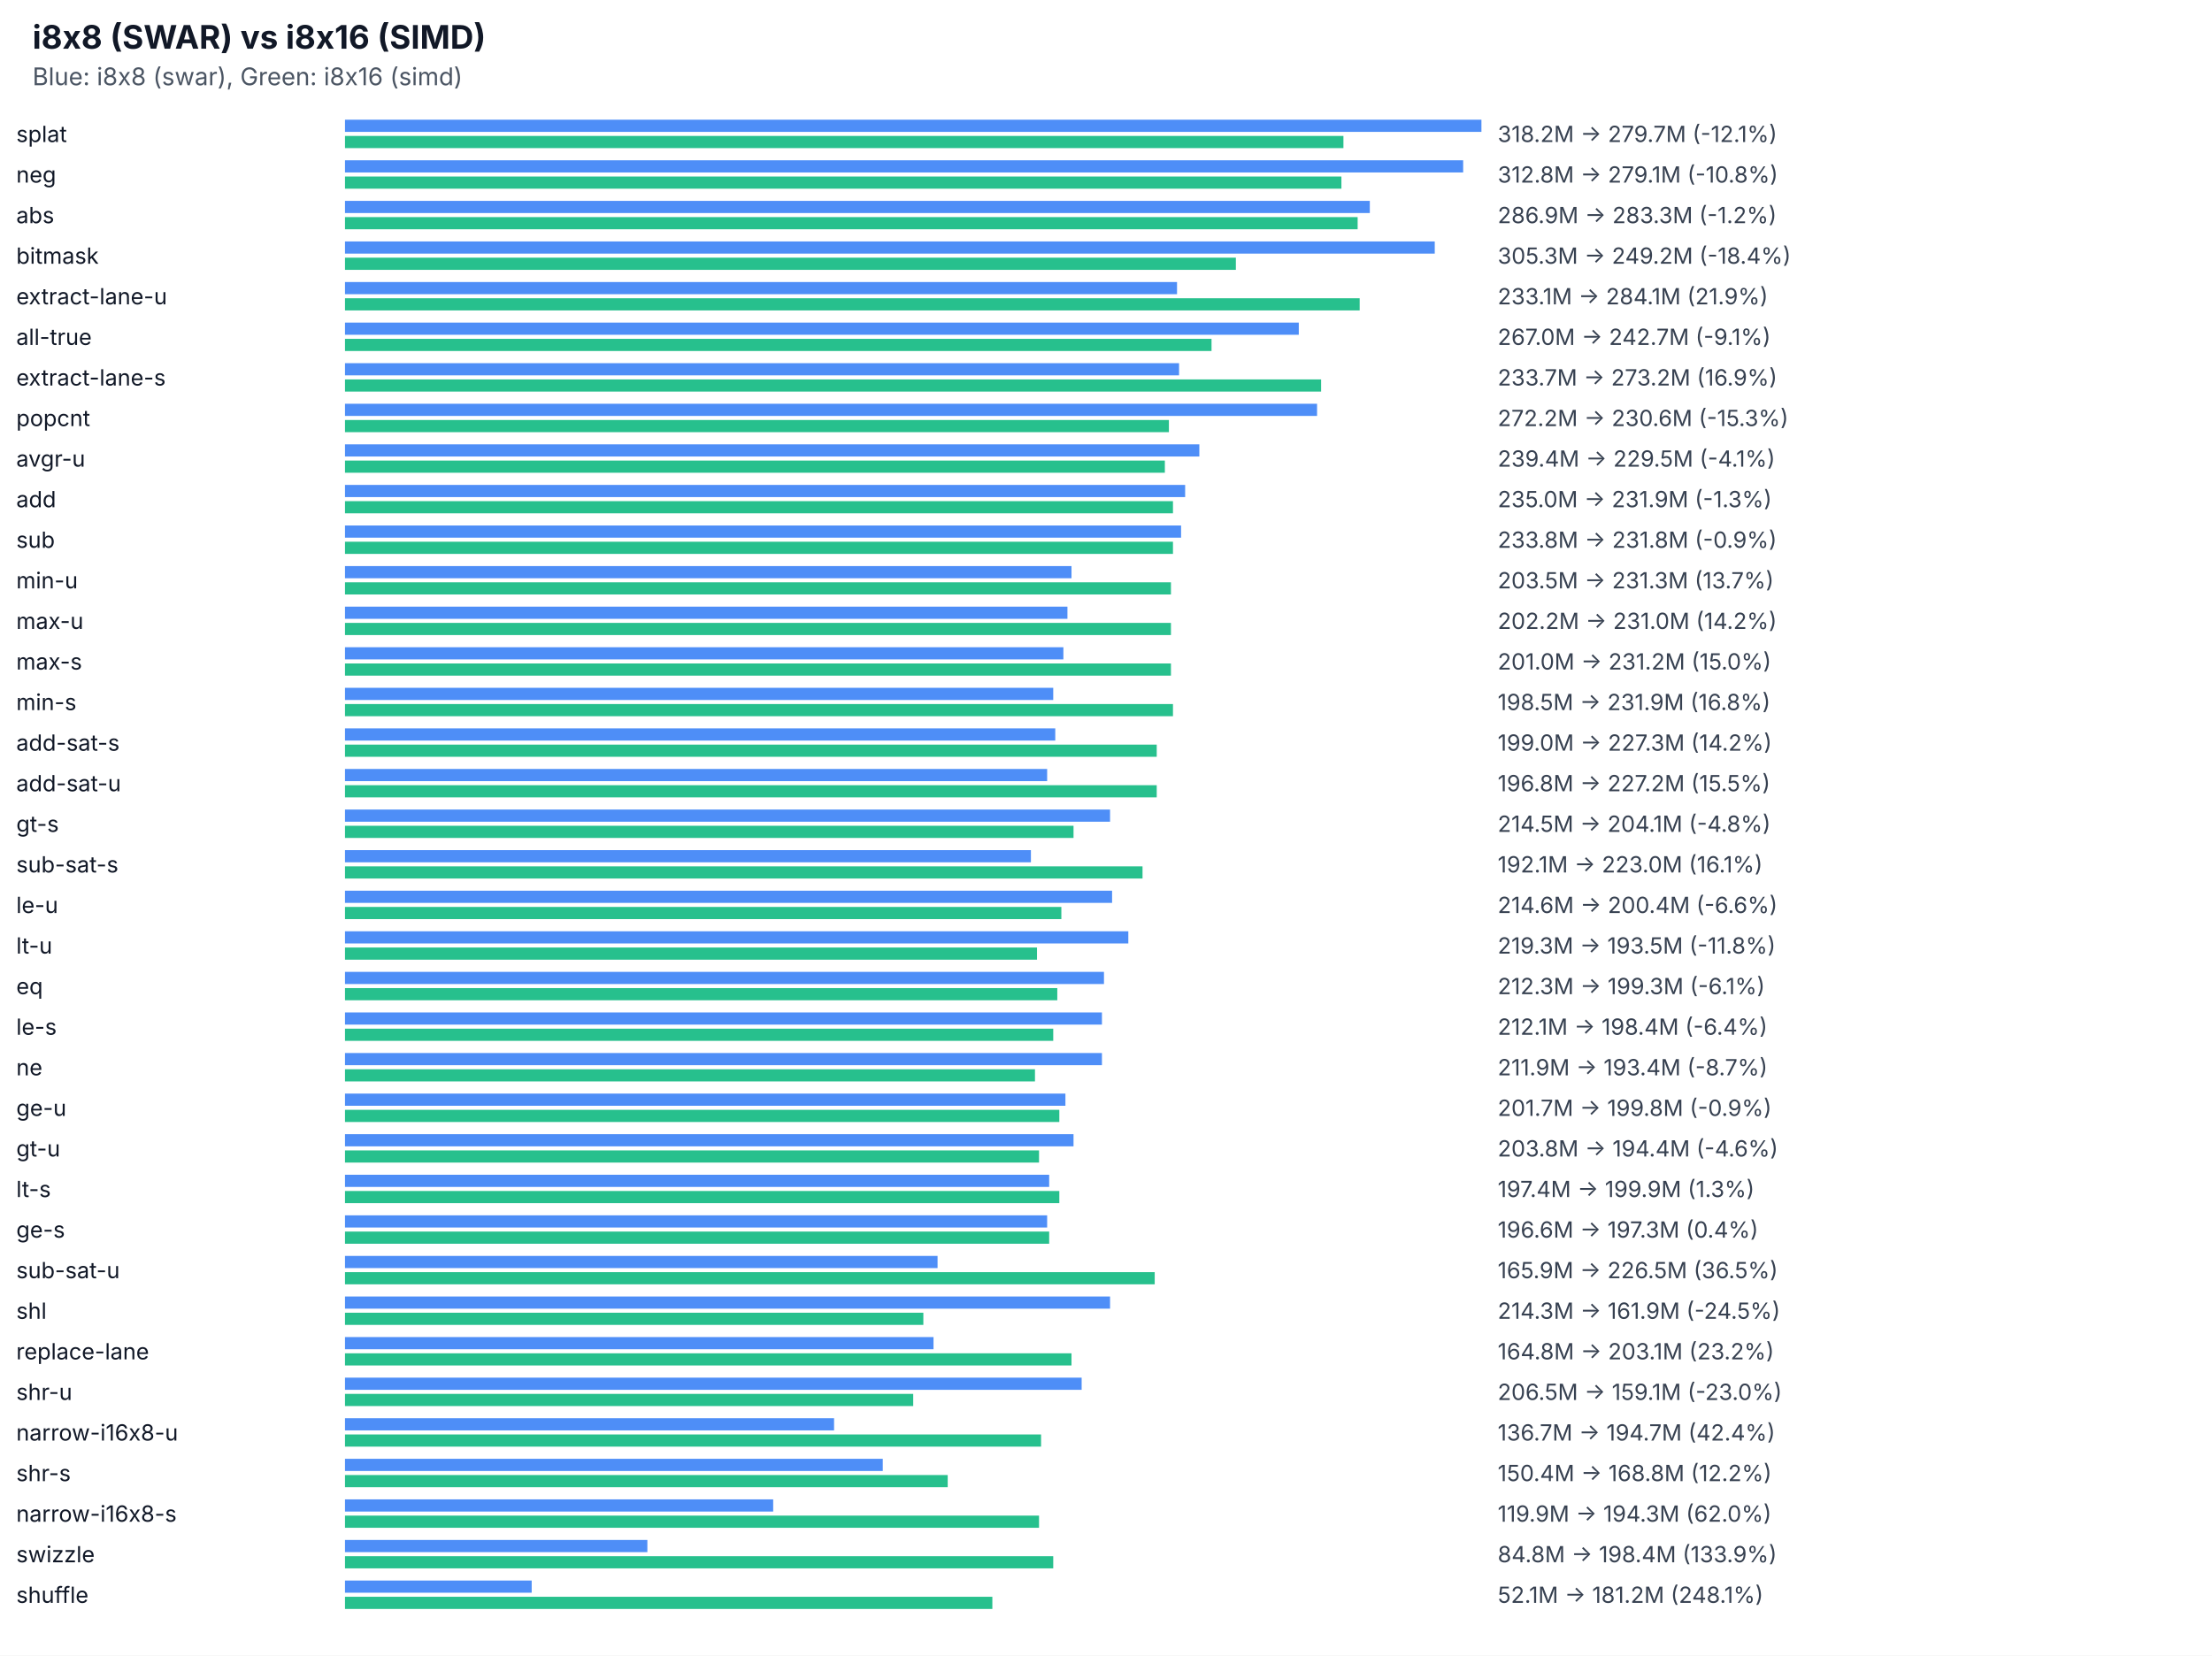
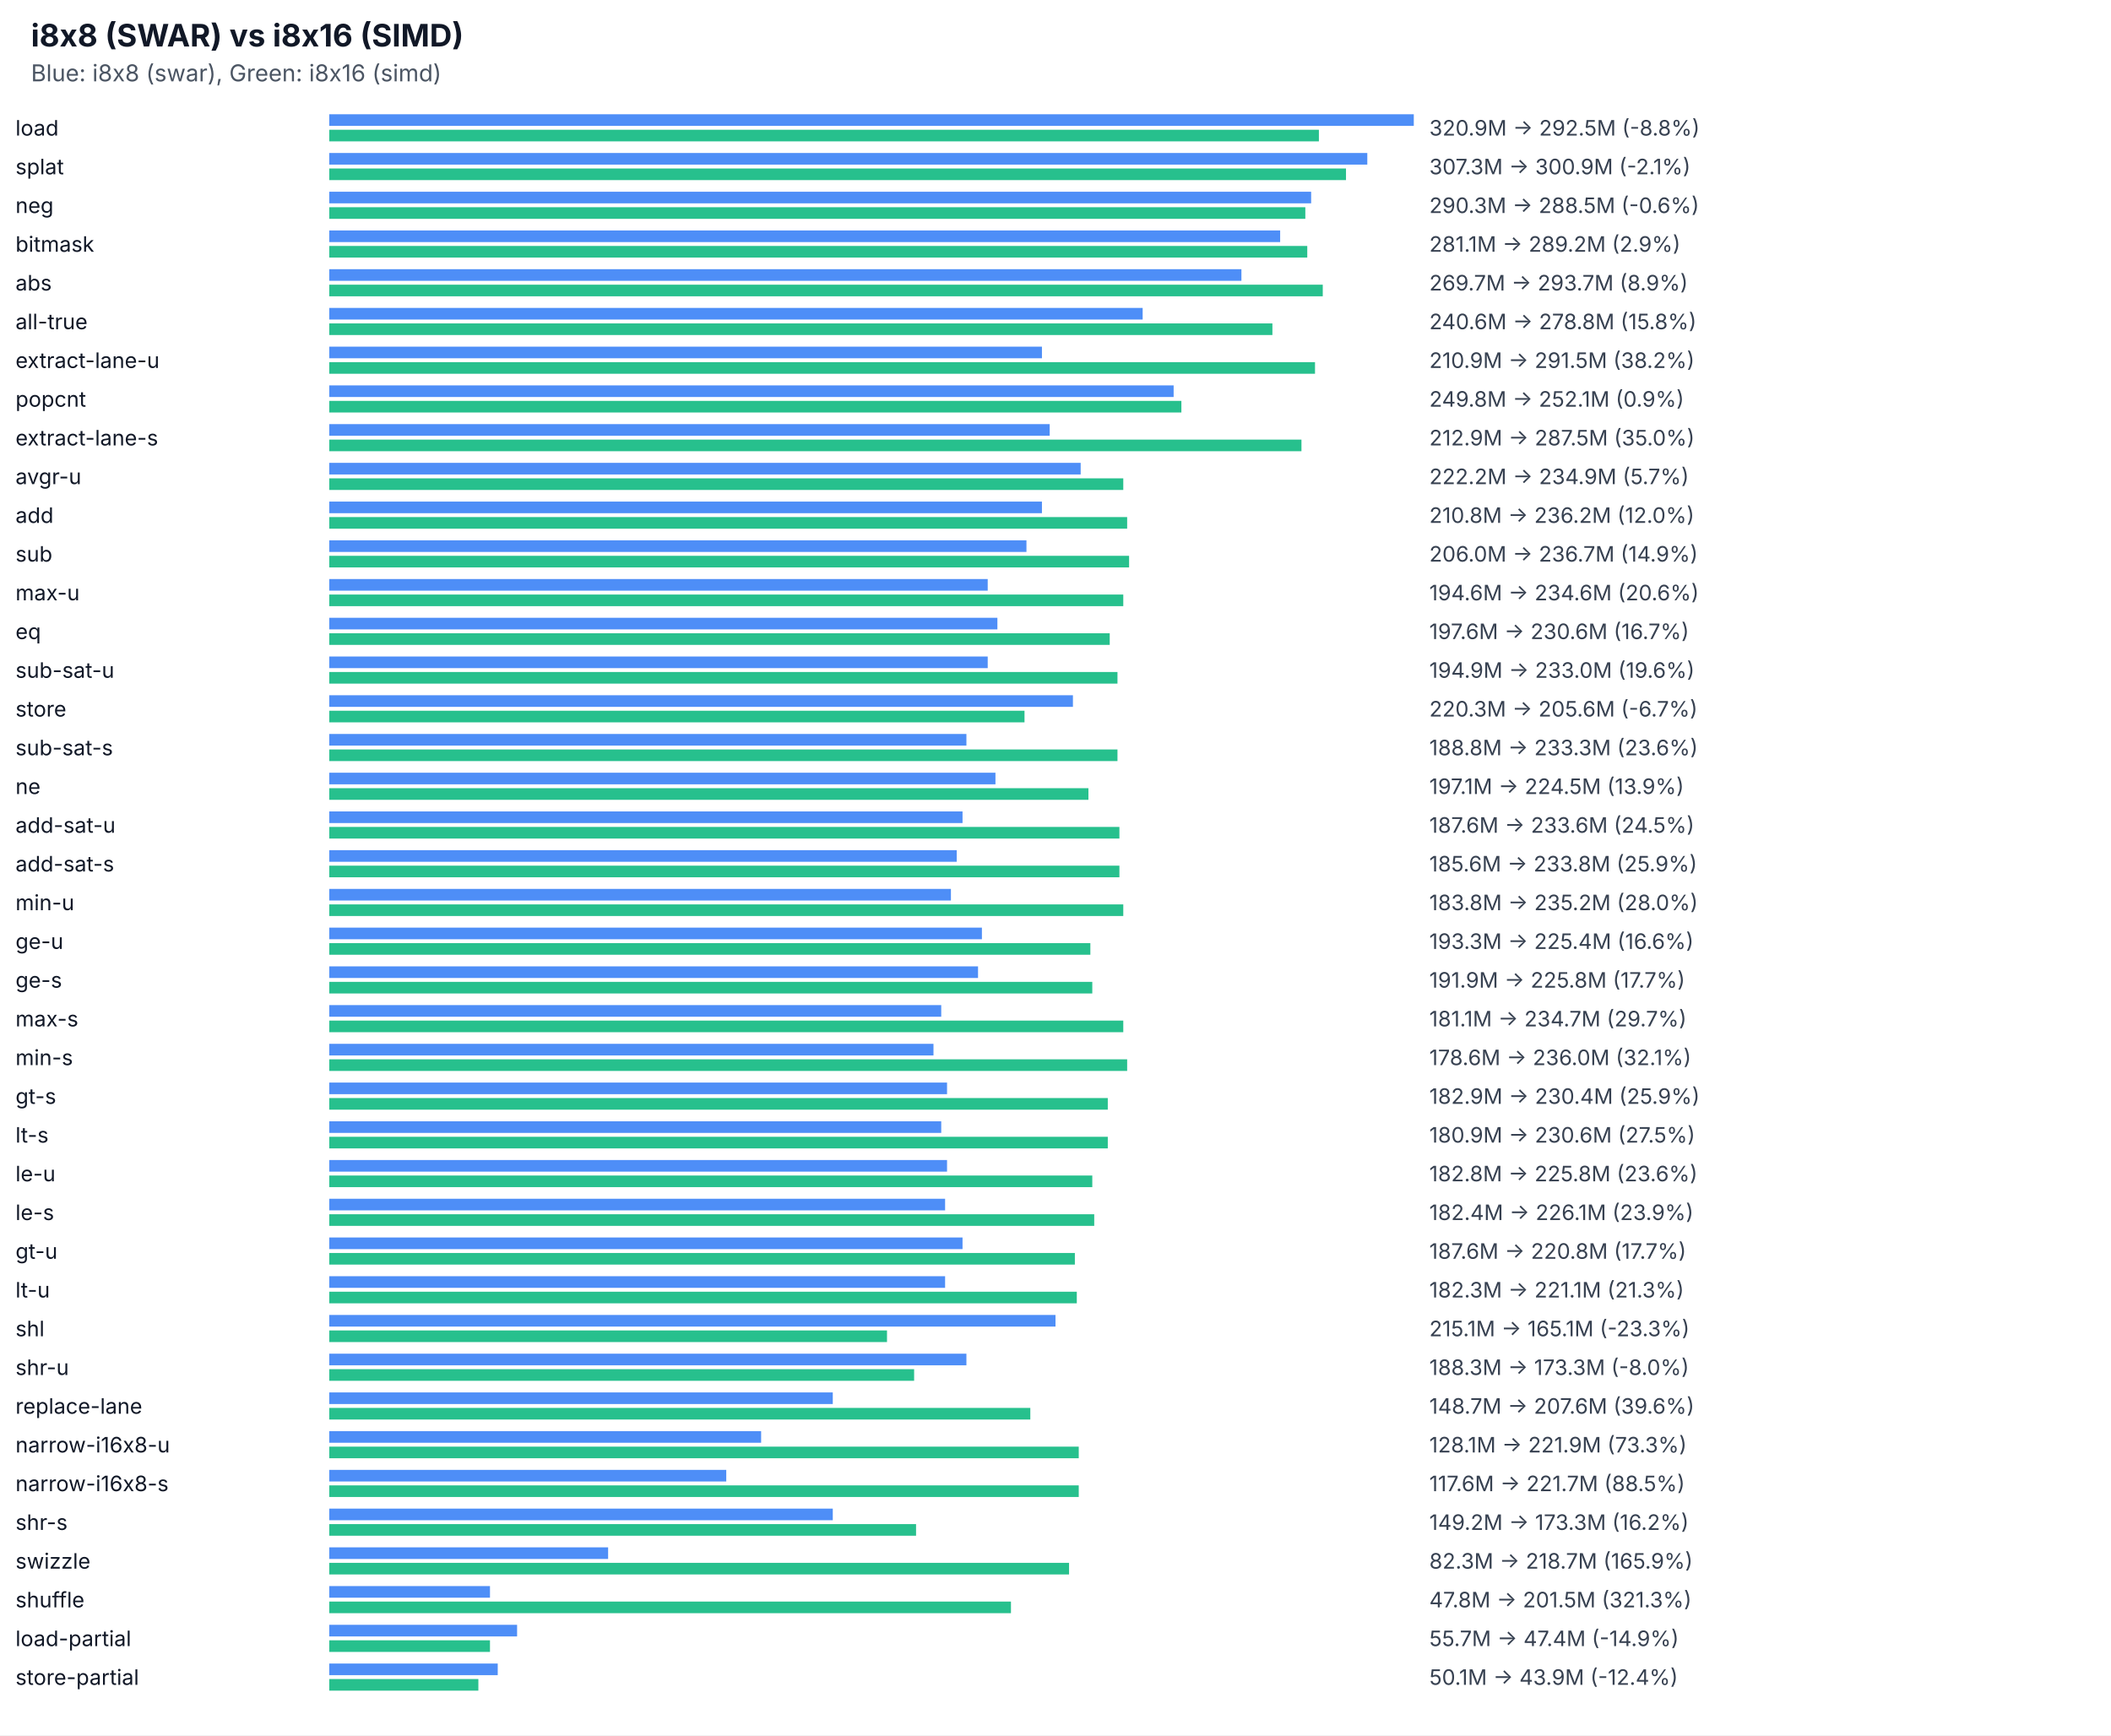
- <svg xmlns="http://www.w3.org/2000/svg" width="1090" height="816" viewBox="0 0 1090 816">
-   <rect x="0" y="0" width="1090" height="816" fill="#ffffff" />
+ <svg xmlns="http://www.w3.org/2000/svg" width="1090" height="896" viewBox="0 0 1090 896">
+   <rect x="0" y="0" width="1090" height="896" fill="#ffffff" />
  <text x="16" y="24" font-family="Inter, Arial, sans-serif" font-size="16" font-weight="700" fill="#111827">i8x8 (SWAR) vs i8x16 (SIMD)</text>
  <text x="16" y="42" font-family="Inter, Arial, sans-serif" font-size="12" fill="#4b5563">Blue: i8x8 (swar), Green: i8x16 (simd)</text>
-   <text x="8" y="70" font-family="Inter, Arial, sans-serif" font-size="11" fill="#111827">splat</text>
+   <text x="8" y="70" font-family="Inter, Arial, sans-serif" font-size="11" fill="#111827">load</text>
  <rect x="170" y="59" width="560" height="6" fill="#3b82f6" opacity="0.9" />
-   <rect x="170" y="67" width="492" height="6" fill="#10b981" opacity="0.9" />
-   <text x="738" y="70" font-family="Inter, Arial, sans-serif" font-size="11" fill="#374151">318.2M -&gt; 279.7M (-12.1%)</text>
-   <text x="8" y="90" font-family="Inter, Arial, sans-serif" font-size="11" fill="#111827">neg</text>
-   <rect x="170" y="79" width="551" height="6" fill="#3b82f6" opacity="0.9" />
-   <rect x="170" y="87" width="491" height="6" fill="#10b981" opacity="0.9" />
-   <text x="738" y="90" font-family="Inter, Arial, sans-serif" font-size="11" fill="#374151">312.8M -&gt; 279.1M (-10.8%)</text>
-   <text x="8" y="110" font-family="Inter, Arial, sans-serif" font-size="11" fill="#111827">abs</text>
-   <rect x="170" y="99" width="505" height="6" fill="#3b82f6" opacity="0.9" />
-   <rect x="170" y="107" width="499" height="6" fill="#10b981" opacity="0.9" />
-   <text x="738" y="110" font-family="Inter, Arial, sans-serif" font-size="11" fill="#374151">286.9M -&gt; 283.3M (-1.2%)</text>
+   <rect x="170" y="67" width="511" height="6" fill="#10b981" opacity="0.9" />
+   <text x="738" y="70" font-family="Inter, Arial, sans-serif" font-size="11" fill="#374151">320.9M -&gt; 292.5M (-8.8%)</text>
+   <text x="8" y="90" font-family="Inter, Arial, sans-serif" font-size="11" fill="#111827">splat</text>
+   <rect x="170" y="79" width="536" height="6" fill="#3b82f6" opacity="0.9" />
+   <rect x="170" y="87" width="525" height="6" fill="#10b981" opacity="0.9" />
+   <text x="738" y="90" font-family="Inter, Arial, sans-serif" font-size="11" fill="#374151">307.3M -&gt; 300.9M (-2.1%)</text>
+   <text x="8" y="110" font-family="Inter, Arial, sans-serif" font-size="11" fill="#111827">neg</text>
+   <rect x="170" y="99" width="507" height="6" fill="#3b82f6" opacity="0.9" />
+   <rect x="170" y="107" width="504" height="6" fill="#10b981" opacity="0.9" />
+   <text x="738" y="110" font-family="Inter, Arial, sans-serif" font-size="11" fill="#374151">290.3M -&gt; 288.5M (-0.6%)</text>
  <text x="8" y="130" font-family="Inter, Arial, sans-serif" font-size="11" fill="#111827">bitmask</text>
-   <rect x="170" y="119" width="537" height="6" fill="#3b82f6" opacity="0.9" />
-   <rect x="170" y="127" width="439" height="6" fill="#10b981" opacity="0.9" />
-   <text x="738" y="130" font-family="Inter, Arial, sans-serif" font-size="11" fill="#374151">305.3M -&gt; 249.2M (-18.4%)</text>
-   <text x="8" y="150" font-family="Inter, Arial, sans-serif" font-size="11" fill="#111827">extract-lane-u</text>
-   <rect x="170" y="139" width="410" height="6" fill="#3b82f6" opacity="0.9" />
-   <rect x="170" y="147" width="500" height="6" fill="#10b981" opacity="0.9" />
-   <text x="738" y="150" font-family="Inter, Arial, sans-serif" font-size="11" fill="#374151">233.1M -&gt; 284.1M (21.9%)</text>
+   <rect x="170" y="119" width="491" height="6" fill="#3b82f6" opacity="0.9" />
+   <rect x="170" y="127" width="505" height="6" fill="#10b981" opacity="0.9" />
+   <text x="738" y="130" font-family="Inter, Arial, sans-serif" font-size="11" fill="#374151">281.1M -&gt; 289.2M (2.9%)</text>
+   <text x="8" y="150" font-family="Inter, Arial, sans-serif" font-size="11" fill="#111827">abs</text>
+   <rect x="170" y="139" width="471" height="6" fill="#3b82f6" opacity="0.9" />
+   <rect x="170" y="147" width="513" height="6" fill="#10b981" opacity="0.9" />
+   <text x="738" y="150" font-family="Inter, Arial, sans-serif" font-size="11" fill="#374151">269.7M -&gt; 293.7M (8.9%)</text>
  <text x="8" y="170" font-family="Inter, Arial, sans-serif" font-size="11" fill="#111827">all-true</text>
-   <rect x="170" y="159" width="470" height="6" fill="#3b82f6" opacity="0.9" />
-   <rect x="170" y="167" width="427" height="6" fill="#10b981" opacity="0.9" />
-   <text x="738" y="170" font-family="Inter, Arial, sans-serif" font-size="11" fill="#374151">267.0M -&gt; 242.7M (-9.1%)</text>
-   <text x="8" y="190" font-family="Inter, Arial, sans-serif" font-size="11" fill="#111827">extract-lane-s</text>
-   <rect x="170" y="179" width="411" height="6" fill="#3b82f6" opacity="0.9" />
-   <rect x="170" y="187" width="481" height="6" fill="#10b981" opacity="0.9" />
-   <text x="738" y="190" font-family="Inter, Arial, sans-serif" font-size="11" fill="#374151">233.7M -&gt; 273.2M (16.9%)</text>
+   <rect x="170" y="159" width="420" height="6" fill="#3b82f6" opacity="0.9" />
+   <rect x="170" y="167" width="487" height="6" fill="#10b981" opacity="0.9" />
+   <text x="738" y="170" font-family="Inter, Arial, sans-serif" font-size="11" fill="#374151">240.6M -&gt; 278.8M (15.8%)</text>
+   <text x="8" y="190" font-family="Inter, Arial, sans-serif" font-size="11" fill="#111827">extract-lane-u</text>
+   <rect x="170" y="179" width="368" height="6" fill="#3b82f6" opacity="0.9" />
+   <rect x="170" y="187" width="509" height="6" fill="#10b981" opacity="0.9" />
+   <text x="738" y="190" font-family="Inter, Arial, sans-serif" font-size="11" fill="#374151">210.9M -&gt; 291.5M (38.2%)</text>
  <text x="8" y="210" font-family="Inter, Arial, sans-serif" font-size="11" fill="#111827">popcnt</text>
-   <rect x="170" y="199" width="479" height="6" fill="#3b82f6" opacity="0.9" />
-   <rect x="170" y="207" width="406" height="6" fill="#10b981" opacity="0.9" />
-   <text x="738" y="210" font-family="Inter, Arial, sans-serif" font-size="11" fill="#374151">272.2M -&gt; 230.6M (-15.3%)</text>
-   <text x="8" y="230" font-family="Inter, Arial, sans-serif" font-size="11" fill="#111827">avgr-u</text>
-   <rect x="170" y="219" width="421" height="6" fill="#3b82f6" opacity="0.9" />
-   <rect x="170" y="227" width="404" height="6" fill="#10b981" opacity="0.9" />
-   <text x="738" y="230" font-family="Inter, Arial, sans-serif" font-size="11" fill="#374151">239.4M -&gt; 229.5M (-4.1%)</text>
-   <text x="8" y="250" font-family="Inter, Arial, sans-serif" font-size="11" fill="#111827">add</text>
-   <rect x="170" y="239" width="414" height="6" fill="#3b82f6" opacity="0.9" />
-   <rect x="170" y="247" width="408" height="6" fill="#10b981" opacity="0.9" />
-   <text x="738" y="250" font-family="Inter, Arial, sans-serif" font-size="11" fill="#374151">235.0M -&gt; 231.9M (-1.3%)</text>
-   <text x="8" y="270" font-family="Inter, Arial, sans-serif" font-size="11" fill="#111827">sub</text>
-   <rect x="170" y="259" width="412" height="6" fill="#3b82f6" opacity="0.9" />
-   <rect x="170" y="267" width="408" height="6" fill="#10b981" opacity="0.9" />
-   <text x="738" y="270" font-family="Inter, Arial, sans-serif" font-size="11" fill="#374151">233.8M -&gt; 231.8M (-0.9%)</text>
-   <text x="8" y="290" font-family="Inter, Arial, sans-serif" font-size="11" fill="#111827">min-u</text>
-   <rect x="170" y="279" width="358" height="6" fill="#3b82f6" opacity="0.9" />
-   <rect x="170" y="287" width="407" height="6" fill="#10b981" opacity="0.9" />
-   <text x="738" y="290" font-family="Inter, Arial, sans-serif" font-size="11" fill="#374151">203.5M -&gt; 231.3M (13.7%)</text>
+   <rect x="170" y="199" width="436" height="6" fill="#3b82f6" opacity="0.9" />
+   <rect x="170" y="207" width="440" height="6" fill="#10b981" opacity="0.9" />
+   <text x="738" y="210" font-family="Inter, Arial, sans-serif" font-size="11" fill="#374151">249.8M -&gt; 252.1M (0.9%)</text>
+   <text x="8" y="230" font-family="Inter, Arial, sans-serif" font-size="11" fill="#111827">extract-lane-s</text>
+   <rect x="170" y="219" width="372" height="6" fill="#3b82f6" opacity="0.9" />
+   <rect x="170" y="227" width="502" height="6" fill="#10b981" opacity="0.9" />
+   <text x="738" y="230" font-family="Inter, Arial, sans-serif" font-size="11" fill="#374151">212.9M -&gt; 287.5M (35.0%)</text>
+   <text x="8" y="250" font-family="Inter, Arial, sans-serif" font-size="11" fill="#111827">avgr-u</text>
+   <rect x="170" y="239" width="388" height="6" fill="#3b82f6" opacity="0.9" />
+   <rect x="170" y="247" width="410" height="6" fill="#10b981" opacity="0.9" />
+   <text x="738" y="250" font-family="Inter, Arial, sans-serif" font-size="11" fill="#374151">222.2M -&gt; 234.9M (5.7%)</text>
+   <text x="8" y="270" font-family="Inter, Arial, sans-serif" font-size="11" fill="#111827">add</text>
+   <rect x="170" y="259" width="368" height="6" fill="#3b82f6" opacity="0.9" />
+   <rect x="170" y="267" width="412" height="6" fill="#10b981" opacity="0.9" />
+   <text x="738" y="270" font-family="Inter, Arial, sans-serif" font-size="11" fill="#374151">210.8M -&gt; 236.2M (12.0%)</text>
+   <text x="8" y="290" font-family="Inter, Arial, sans-serif" font-size="11" fill="#111827">sub</text>
+   <rect x="170" y="279" width="360" height="6" fill="#3b82f6" opacity="0.9" />
+   <rect x="170" y="287" width="413" height="6" fill="#10b981" opacity="0.9" />
+   <text x="738" y="290" font-family="Inter, Arial, sans-serif" font-size="11" fill="#374151">206.0M -&gt; 236.7M (14.9%)</text>
  <text x="8" y="310" font-family="Inter, Arial, sans-serif" font-size="11" fill="#111827">max-u</text>
-   <rect x="170" y="299" width="356" height="6" fill="#3b82f6" opacity="0.9" />
-   <rect x="170" y="307" width="407" height="6" fill="#10b981" opacity="0.9" />
-   <text x="738" y="310" font-family="Inter, Arial, sans-serif" font-size="11" fill="#374151">202.2M -&gt; 231.0M (14.2%)</text>
-   <text x="8" y="330" font-family="Inter, Arial, sans-serif" font-size="11" fill="#111827">max-s</text>
-   <rect x="170" y="319" width="354" height="6" fill="#3b82f6" opacity="0.9" />
-   <rect x="170" y="327" width="407" height="6" fill="#10b981" opacity="0.9" />
-   <text x="738" y="330" font-family="Inter, Arial, sans-serif" font-size="11" fill="#374151">201.0M -&gt; 231.2M (15.0%)</text>
-   <text x="8" y="350" font-family="Inter, Arial, sans-serif" font-size="11" fill="#111827">min-s</text>
-   <rect x="170" y="339" width="349" height="6" fill="#3b82f6" opacity="0.9" />
-   <rect x="170" y="347" width="408" height="6" fill="#10b981" opacity="0.9" />
-   <text x="738" y="350" font-family="Inter, Arial, sans-serif" font-size="11" fill="#374151">198.5M -&gt; 231.9M (16.8%)</text>
-   <text x="8" y="370" font-family="Inter, Arial, sans-serif" font-size="11" fill="#111827">add-sat-s</text>
-   <rect x="170" y="359" width="350" height="6" fill="#3b82f6" opacity="0.9" />
-   <rect x="170" y="367" width="400" height="6" fill="#10b981" opacity="0.9" />
-   <text x="738" y="370" font-family="Inter, Arial, sans-serif" font-size="11" fill="#374151">199.0M -&gt; 227.3M (14.2%)</text>
-   <text x="8" y="390" font-family="Inter, Arial, sans-serif" font-size="11" fill="#111827">add-sat-u</text>
-   <rect x="170" y="379" width="346" height="6" fill="#3b82f6" opacity="0.9" />
-   <rect x="170" y="387" width="400" height="6" fill="#10b981" opacity="0.9" />
-   <text x="738" y="390" font-family="Inter, Arial, sans-serif" font-size="11" fill="#374151">196.8M -&gt; 227.2M (15.5%)</text>
-   <text x="8" y="410" font-family="Inter, Arial, sans-serif" font-size="11" fill="#111827">gt-s</text>
-   <rect x="170" y="399" width="377" height="6" fill="#3b82f6" opacity="0.9" />
-   <rect x="170" y="407" width="359" height="6" fill="#10b981" opacity="0.9" />
-   <text x="738" y="410" font-family="Inter, Arial, sans-serif" font-size="11" fill="#374151">214.5M -&gt; 204.1M (-4.8%)</text>
-   <text x="8" y="430" font-family="Inter, Arial, sans-serif" font-size="11" fill="#111827">sub-sat-s</text>
-   <rect x="170" y="419" width="338" height="6" fill="#3b82f6" opacity="0.9" />
-   <rect x="170" y="427" width="393" height="6" fill="#10b981" opacity="0.9" />
-   <text x="738" y="430" font-family="Inter, Arial, sans-serif" font-size="11" fill="#374151">192.1M -&gt; 223.0M (16.1%)</text>
-   <text x="8" y="450" font-family="Inter, Arial, sans-serif" font-size="11" fill="#111827">le-u</text>
-   <rect x="170" y="439" width="378" height="6" fill="#3b82f6" opacity="0.9" />
-   <rect x="170" y="447" width="353" height="6" fill="#10b981" opacity="0.9" />
-   <text x="738" y="450" font-family="Inter, Arial, sans-serif" font-size="11" fill="#374151">214.6M -&gt; 200.4M (-6.6%)</text>
-   <text x="8" y="470" font-family="Inter, Arial, sans-serif" font-size="11" fill="#111827">lt-u</text>
-   <rect x="170" y="459" width="386" height="6" fill="#3b82f6" opacity="0.9" />
-   <rect x="170" y="467" width="341" height="6" fill="#10b981" opacity="0.9" />
-   <text x="738" y="470" font-family="Inter, Arial, sans-serif" font-size="11" fill="#374151">219.3M -&gt; 193.5M (-11.8%)</text>
-   <text x="8" y="490" font-family="Inter, Arial, sans-serif" font-size="11" fill="#111827">eq</text>
-   <rect x="170" y="479" width="374" height="6" fill="#3b82f6" opacity="0.9" />
-   <rect x="170" y="487" width="351" height="6" fill="#10b981" opacity="0.9" />
-   <text x="738" y="490" font-family="Inter, Arial, sans-serif" font-size="11" fill="#374151">212.3M -&gt; 199.3M (-6.1%)</text>
-   <text x="8" y="510" font-family="Inter, Arial, sans-serif" font-size="11" fill="#111827">le-s</text>
-   <rect x="170" y="499" width="373" height="6" fill="#3b82f6" opacity="0.9" />
-   <rect x="170" y="507" width="349" height="6" fill="#10b981" opacity="0.9" />
-   <text x="738" y="510" font-family="Inter, Arial, sans-serif" font-size="11" fill="#374151">212.1M -&gt; 198.4M (-6.4%)</text>
-   <text x="8" y="530" font-family="Inter, Arial, sans-serif" font-size="11" fill="#111827">ne</text>
-   <rect x="170" y="519" width="373" height="6" fill="#3b82f6" opacity="0.9" />
-   <rect x="170" y="527" width="340" height="6" fill="#10b981" opacity="0.9" />
-   <text x="738" y="530" font-family="Inter, Arial, sans-serif" font-size="11" fill="#374151">211.9M -&gt; 193.4M (-8.7%)</text>
-   <text x="8" y="550" font-family="Inter, Arial, sans-serif" font-size="11" fill="#111827">ge-u</text>
-   <rect x="170" y="539" width="355" height="6" fill="#3b82f6" opacity="0.9" />
-   <rect x="170" y="547" width="352" height="6" fill="#10b981" opacity="0.9" />
-   <text x="738" y="550" font-family="Inter, Arial, sans-serif" font-size="11" fill="#374151">201.7M -&gt; 199.8M (-0.9%)</text>
-   <text x="8" y="570" font-family="Inter, Arial, sans-serif" font-size="11" fill="#111827">gt-u</text>
-   <rect x="170" y="559" width="359" height="6" fill="#3b82f6" opacity="0.9" />
-   <rect x="170" y="567" width="342" height="6" fill="#10b981" opacity="0.9" />
-   <text x="738" y="570" font-family="Inter, Arial, sans-serif" font-size="11" fill="#374151">203.8M -&gt; 194.4M (-4.6%)</text>
+   <rect x="170" y="299" width="340" height="6" fill="#3b82f6" opacity="0.9" />
+   <rect x="170" y="307" width="410" height="6" fill="#10b981" opacity="0.9" />
+   <text x="738" y="310" font-family="Inter, Arial, sans-serif" font-size="11" fill="#374151">194.6M -&gt; 234.6M (20.6%)</text>
+   <text x="8" y="330" font-family="Inter, Arial, sans-serif" font-size="11" fill="#111827">eq</text>
+   <rect x="170" y="319" width="345" height="6" fill="#3b82f6" opacity="0.9" />
+   <rect x="170" y="327" width="403" height="6" fill="#10b981" opacity="0.9" />
+   <text x="738" y="330" font-family="Inter, Arial, sans-serif" font-size="11" fill="#374151">197.6M -&gt; 230.6M (16.7%)</text>
+   <text x="8" y="350" font-family="Inter, Arial, sans-serif" font-size="11" fill="#111827">sub-sat-u</text>
+   <rect x="170" y="339" width="340" height="6" fill="#3b82f6" opacity="0.9" />
+   <rect x="170" y="347" width="407" height="6" fill="#10b981" opacity="0.9" />
+   <text x="738" y="350" font-family="Inter, Arial, sans-serif" font-size="11" fill="#374151">194.9M -&gt; 233.0M (19.6%)</text>
+   <text x="8" y="370" font-family="Inter, Arial, sans-serif" font-size="11" fill="#111827">store</text>
+   <rect x="170" y="359" width="384" height="6" fill="#3b82f6" opacity="0.9" />
+   <rect x="170" y="367" width="359" height="6" fill="#10b981" opacity="0.9" />
+   <text x="738" y="370" font-family="Inter, Arial, sans-serif" font-size="11" fill="#374151">220.3M -&gt; 205.6M (-6.7%)</text>
+   <text x="8" y="390" font-family="Inter, Arial, sans-serif" font-size="11" fill="#111827">sub-sat-s</text>
+   <rect x="170" y="379" width="329" height="6" fill="#3b82f6" opacity="0.9" />
+   <rect x="170" y="387" width="407" height="6" fill="#10b981" opacity="0.9" />
+   <text x="738" y="390" font-family="Inter, Arial, sans-serif" font-size="11" fill="#374151">188.8M -&gt; 233.3M (23.6%)</text>
+   <text x="8" y="410" font-family="Inter, Arial, sans-serif" font-size="11" fill="#111827">ne</text>
+   <rect x="170" y="399" width="344" height="6" fill="#3b82f6" opacity="0.9" />
+   <rect x="170" y="407" width="392" height="6" fill="#10b981" opacity="0.9" />
+   <text x="738" y="410" font-family="Inter, Arial, sans-serif" font-size="11" fill="#374151">197.1M -&gt; 224.5M (13.9%)</text>
+   <text x="8" y="430" font-family="Inter, Arial, sans-serif" font-size="11" fill="#111827">add-sat-u</text>
+   <rect x="170" y="419" width="327" height="6" fill="#3b82f6" opacity="0.9" />
+   <rect x="170" y="427" width="408" height="6" fill="#10b981" opacity="0.9" />
+   <text x="738" y="430" font-family="Inter, Arial, sans-serif" font-size="11" fill="#374151">187.6M -&gt; 233.6M (24.5%)</text>
+   <text x="8" y="450" font-family="Inter, Arial, sans-serif" font-size="11" fill="#111827">add-sat-s</text>
+   <rect x="170" y="439" width="324" height="6" fill="#3b82f6" opacity="0.9" />
+   <rect x="170" y="447" width="408" height="6" fill="#10b981" opacity="0.9" />
+   <text x="738" y="450" font-family="Inter, Arial, sans-serif" font-size="11" fill="#374151">185.6M -&gt; 233.8M (25.9%)</text>
+   <text x="8" y="470" font-family="Inter, Arial, sans-serif" font-size="11" fill="#111827">min-u</text>
+   <rect x="170" y="459" width="321" height="6" fill="#3b82f6" opacity="0.9" />
+   <rect x="170" y="467" width="410" height="6" fill="#10b981" opacity="0.9" />
+   <text x="738" y="470" font-family="Inter, Arial, sans-serif" font-size="11" fill="#374151">183.8M -&gt; 235.2M (28.0%)</text>
+   <text x="8" y="490" font-family="Inter, Arial, sans-serif" font-size="11" fill="#111827">ge-u</text>
+   <rect x="170" y="479" width="337" height="6" fill="#3b82f6" opacity="0.9" />
+   <rect x="170" y="487" width="393" height="6" fill="#10b981" opacity="0.9" />
+   <text x="738" y="490" font-family="Inter, Arial, sans-serif" font-size="11" fill="#374151">193.3M -&gt; 225.4M (16.6%)</text>
+   <text x="8" y="510" font-family="Inter, Arial, sans-serif" font-size="11" fill="#111827">ge-s</text>
+   <rect x="170" y="499" width="335" height="6" fill="#3b82f6" opacity="0.9" />
+   <rect x="170" y="507" width="394" height="6" fill="#10b981" opacity="0.9" />
+   <text x="738" y="510" font-family="Inter, Arial, sans-serif" font-size="11" fill="#374151">191.9M -&gt; 225.8M (17.7%)</text>
+   <text x="8" y="530" font-family="Inter, Arial, sans-serif" font-size="11" fill="#111827">max-s</text>
+   <rect x="170" y="519" width="316" height="6" fill="#3b82f6" opacity="0.9" />
+   <rect x="170" y="527" width="410" height="6" fill="#10b981" opacity="0.9" />
+   <text x="738" y="530" font-family="Inter, Arial, sans-serif" font-size="11" fill="#374151">181.1M -&gt; 234.7M (29.7%)</text>
+   <text x="8" y="550" font-family="Inter, Arial, sans-serif" font-size="11" fill="#111827">min-s</text>
+   <rect x="170" y="539" width="312" height="6" fill="#3b82f6" opacity="0.9" />
+   <rect x="170" y="547" width="412" height="6" fill="#10b981" opacity="0.9" />
+   <text x="738" y="550" font-family="Inter, Arial, sans-serif" font-size="11" fill="#374151">178.6M -&gt; 236.0M (32.1%)</text>
+   <text x="8" y="570" font-family="Inter, Arial, sans-serif" font-size="11" fill="#111827">gt-s</text>
+   <rect x="170" y="559" width="319" height="6" fill="#3b82f6" opacity="0.9" />
+   <rect x="170" y="567" width="402" height="6" fill="#10b981" opacity="0.9" />
+   <text x="738" y="570" font-family="Inter, Arial, sans-serif" font-size="11" fill="#374151">182.9M -&gt; 230.4M (25.9%)</text>
  <text x="8" y="590" font-family="Inter, Arial, sans-serif" font-size="11" fill="#111827">lt-s</text>
-   <rect x="170" y="579" width="347" height="6" fill="#3b82f6" opacity="0.9" />
-   <rect x="170" y="587" width="352" height="6" fill="#10b981" opacity="0.9" />
-   <text x="738" y="590" font-family="Inter, Arial, sans-serif" font-size="11" fill="#374151">197.4M -&gt; 199.9M (1.3%)</text>
-   <text x="8" y="610" font-family="Inter, Arial, sans-serif" font-size="11" fill="#111827">ge-s</text>
-   <rect x="170" y="599" width="346" height="6" fill="#3b82f6" opacity="0.9" />
-   <rect x="170" y="607" width="347" height="6" fill="#10b981" opacity="0.9" />
-   <text x="738" y="610" font-family="Inter, Arial, sans-serif" font-size="11" fill="#374151">196.6M -&gt; 197.3M (0.4%)</text>
-   <text x="8" y="630" font-family="Inter, Arial, sans-serif" font-size="11" fill="#111827">sub-sat-u</text>
-   <rect x="170" y="619" width="292" height="6" fill="#3b82f6" opacity="0.9" />
-   <rect x="170" y="627" width="399" height="6" fill="#10b981" opacity="0.9" />
-   <text x="738" y="630" font-family="Inter, Arial, sans-serif" font-size="11" fill="#374151">165.9M -&gt; 226.5M (36.5%)</text>
-   <text x="8" y="650" font-family="Inter, Arial, sans-serif" font-size="11" fill="#111827">shl</text>
-   <rect x="170" y="639" width="377" height="6" fill="#3b82f6" opacity="0.9" />
-   <rect x="170" y="647" width="285" height="6" fill="#10b981" opacity="0.9" />
-   <text x="738" y="650" font-family="Inter, Arial, sans-serif" font-size="11" fill="#374151">214.3M -&gt; 161.9M (-24.5%)</text>
-   <text x="8" y="670" font-family="Inter, Arial, sans-serif" font-size="11" fill="#111827">replace-lane</text>
-   <rect x="170" y="659" width="290" height="6" fill="#3b82f6" opacity="0.9" />
-   <rect x="170" y="667" width="358" height="6" fill="#10b981" opacity="0.9" />
-   <text x="738" y="670" font-family="Inter, Arial, sans-serif" font-size="11" fill="#374151">164.8M -&gt; 203.1M (23.2%)</text>
-   <text x="8" y="690" font-family="Inter, Arial, sans-serif" font-size="11" fill="#111827">shr-u</text>
-   <rect x="170" y="679" width="363" height="6" fill="#3b82f6" opacity="0.9" />
-   <rect x="170" y="687" width="280" height="6" fill="#10b981" opacity="0.9" />
-   <text x="738" y="690" font-family="Inter, Arial, sans-serif" font-size="11" fill="#374151">206.5M -&gt; 159.1M (-23.0%)</text>
-   <text x="8" y="710" font-family="Inter, Arial, sans-serif" font-size="11" fill="#111827">narrow-i16x8-u</text>
-   <rect x="170" y="699" width="241" height="6" fill="#3b82f6" opacity="0.9" />
-   <rect x="170" y="707" width="343" height="6" fill="#10b981" opacity="0.9" />
-   <text x="738" y="710" font-family="Inter, Arial, sans-serif" font-size="11" fill="#374151">136.7M -&gt; 194.7M (42.4%)</text>
-   <text x="8" y="730" font-family="Inter, Arial, sans-serif" font-size="11" fill="#111827">shr-s</text>
-   <rect x="170" y="719" width="265" height="6" fill="#3b82f6" opacity="0.9" />
-   <rect x="170" y="727" width="297" height="6" fill="#10b981" opacity="0.9" />
-   <text x="738" y="730" font-family="Inter, Arial, sans-serif" font-size="11" fill="#374151">150.4M -&gt; 168.8M (12.2%)</text>
-   <text x="8" y="750" font-family="Inter, Arial, sans-serif" font-size="11" fill="#111827">narrow-i16x8-s</text>
-   <rect x="170" y="739" width="211" height="6" fill="#3b82f6" opacity="0.9" />
-   <rect x="170" y="747" width="342" height="6" fill="#10b981" opacity="0.9" />
-   <text x="738" y="750" font-family="Inter, Arial, sans-serif" font-size="11" fill="#374151">119.9M -&gt; 194.3M (62.0%)</text>
-   <text x="8" y="770" font-family="Inter, Arial, sans-serif" font-size="11" fill="#111827">swizzle</text>
-   <rect x="170" y="759" width="149" height="6" fill="#3b82f6" opacity="0.9" />
-   <rect x="170" y="767" width="349" height="6" fill="#10b981" opacity="0.9" />
-   <text x="738" y="770" font-family="Inter, Arial, sans-serif" font-size="11" fill="#374151">84.8M -&gt; 198.4M (133.9%)</text>
-   <text x="8" y="790" font-family="Inter, Arial, sans-serif" font-size="11" fill="#111827">shuffle</text>
-   <rect x="170" y="779" width="92" height="6" fill="#3b82f6" opacity="0.9" />
-   <rect x="170" y="787" width="319" height="6" fill="#10b981" opacity="0.9" />
-   <text x="738" y="790" font-family="Inter, Arial, sans-serif" font-size="11" fill="#374151">52.1M -&gt; 181.2M (248.1%)</text>
+   <rect x="170" y="579" width="316" height="6" fill="#3b82f6" opacity="0.9" />
+   <rect x="170" y="587" width="402" height="6" fill="#10b981" opacity="0.9" />
+   <text x="738" y="590" font-family="Inter, Arial, sans-serif" font-size="11" fill="#374151">180.9M -&gt; 230.6M (27.5%)</text>
+   <text x="8" y="610" font-family="Inter, Arial, sans-serif" font-size="11" fill="#111827">le-u</text>
+   <rect x="170" y="599" width="319" height="6" fill="#3b82f6" opacity="0.9" />
+   <rect x="170" y="607" width="394" height="6" fill="#10b981" opacity="0.9" />
+   <text x="738" y="610" font-family="Inter, Arial, sans-serif" font-size="11" fill="#374151">182.8M -&gt; 225.8M (23.6%)</text>
+   <text x="8" y="630" font-family="Inter, Arial, sans-serif" font-size="11" fill="#111827">le-s</text>
+   <rect x="170" y="619" width="318" height="6" fill="#3b82f6" opacity="0.9" />
+   <rect x="170" y="627" width="395" height="6" fill="#10b981" opacity="0.9" />
+   <text x="738" y="630" font-family="Inter, Arial, sans-serif" font-size="11" fill="#374151">182.4M -&gt; 226.1M (23.9%)</text>
+   <text x="8" y="650" font-family="Inter, Arial, sans-serif" font-size="11" fill="#111827">gt-u</text>
+   <rect x="170" y="639" width="327" height="6" fill="#3b82f6" opacity="0.9" />
+   <rect x="170" y="647" width="385" height="6" fill="#10b981" opacity="0.9" />
+   <text x="738" y="650" font-family="Inter, Arial, sans-serif" font-size="11" fill="#374151">187.6M -&gt; 220.8M (17.7%)</text>
+   <text x="8" y="670" font-family="Inter, Arial, sans-serif" font-size="11" fill="#111827">lt-u</text>
+   <rect x="170" y="659" width="318" height="6" fill="#3b82f6" opacity="0.9" />
+   <rect x="170" y="667" width="386" height="6" fill="#10b981" opacity="0.9" />
+   <text x="738" y="670" font-family="Inter, Arial, sans-serif" font-size="11" fill="#374151">182.3M -&gt; 221.1M (21.3%)</text>
+   <text x="8" y="690" font-family="Inter, Arial, sans-serif" font-size="11" fill="#111827">shl</text>
+   <rect x="170" y="679" width="375" height="6" fill="#3b82f6" opacity="0.9" />
+   <rect x="170" y="687" width="288" height="6" fill="#10b981" opacity="0.9" />
+   <text x="738" y="690" font-family="Inter, Arial, sans-serif" font-size="11" fill="#374151">215.1M -&gt; 165.1M (-23.3%)</text>
+   <text x="8" y="710" font-family="Inter, Arial, sans-serif" font-size="11" fill="#111827">shr-u</text>
+   <rect x="170" y="699" width="329" height="6" fill="#3b82f6" opacity="0.9" />
+   <rect x="170" y="707" width="302" height="6" fill="#10b981" opacity="0.9" />
+   <text x="738" y="710" font-family="Inter, Arial, sans-serif" font-size="11" fill="#374151">188.3M -&gt; 173.3M (-8.0%)</text>
+   <text x="8" y="730" font-family="Inter, Arial, sans-serif" font-size="11" fill="#111827">replace-lane</text>
+   <rect x="170" y="719" width="260" height="6" fill="#3b82f6" opacity="0.9" />
+   <rect x="170" y="727" width="362" height="6" fill="#10b981" opacity="0.9" />
+   <text x="738" y="730" font-family="Inter, Arial, sans-serif" font-size="11" fill="#374151">148.7M -&gt; 207.6M (39.6%)</text>
+   <text x="8" y="750" font-family="Inter, Arial, sans-serif" font-size="11" fill="#111827">narrow-i16x8-u</text>
+   <rect x="170" y="739" width="223" height="6" fill="#3b82f6" opacity="0.9" />
+   <rect x="170" y="747" width="387" height="6" fill="#10b981" opacity="0.9" />
+   <text x="738" y="750" font-family="Inter, Arial, sans-serif" font-size="11" fill="#374151">128.1M -&gt; 221.9M (73.3%)</text>
+   <text x="8" y="770" font-family="Inter, Arial, sans-serif" font-size="11" fill="#111827">narrow-i16x8-s</text>
+   <rect x="170" y="759" width="205" height="6" fill="#3b82f6" opacity="0.9" />
+   <rect x="170" y="767" width="387" height="6" fill="#10b981" opacity="0.9" />
+   <text x="738" y="770" font-family="Inter, Arial, sans-serif" font-size="11" fill="#374151">117.6M -&gt; 221.7M (88.5%)</text>
+   <text x="8" y="790" font-family="Inter, Arial, sans-serif" font-size="11" fill="#111827">shr-s</text>
+   <rect x="170" y="779" width="260" height="6" fill="#3b82f6" opacity="0.9" />
+   <rect x="170" y="787" width="303" height="6" fill="#10b981" opacity="0.9" />
+   <text x="738" y="790" font-family="Inter, Arial, sans-serif" font-size="11" fill="#374151">149.2M -&gt; 173.3M (16.2%)</text>
+   <text x="8" y="810" font-family="Inter, Arial, sans-serif" font-size="11" fill="#111827">swizzle</text>
+   <rect x="170" y="799" width="144" height="6" fill="#3b82f6" opacity="0.9" />
+   <rect x="170" y="807" width="382" height="6" fill="#10b981" opacity="0.9" />
+   <text x="738" y="810" font-family="Inter, Arial, sans-serif" font-size="11" fill="#374151">82.3M -&gt; 218.7M (165.9%)</text>
+   <text x="8" y="830" font-family="Inter, Arial, sans-serif" font-size="11" fill="#111827">shuffle</text>
+   <rect x="170" y="819" width="83" height="6" fill="#3b82f6" opacity="0.9" />
+   <rect x="170" y="827" width="352" height="6" fill="#10b981" opacity="0.9" />
+   <text x="738" y="830" font-family="Inter, Arial, sans-serif" font-size="11" fill="#374151">47.8M -&gt; 201.5M (321.3%)</text>
+   <text x="8" y="850" font-family="Inter, Arial, sans-serif" font-size="11" fill="#111827">load-partial</text>
+   <rect x="170" y="839" width="97" height="6" fill="#3b82f6" opacity="0.9" />
+   <rect x="170" y="847" width="83" height="6" fill="#10b981" opacity="0.9" />
+   <text x="738" y="850" font-family="Inter, Arial, sans-serif" font-size="11" fill="#374151">55.7M -&gt; 47.4M (-14.9%)</text>
+   <text x="8" y="870" font-family="Inter, Arial, sans-serif" font-size="11" fill="#111827">store-partial</text>
+   <rect x="170" y="859" width="87" height="6" fill="#3b82f6" opacity="0.9" />
+   <rect x="170" y="867" width="77" height="6" fill="#10b981" opacity="0.9" />
+   <text x="738" y="870" font-family="Inter, Arial, sans-serif" font-size="11" fill="#374151">50.1M -&gt; 43.9M (-12.4%)</text>
</svg>
